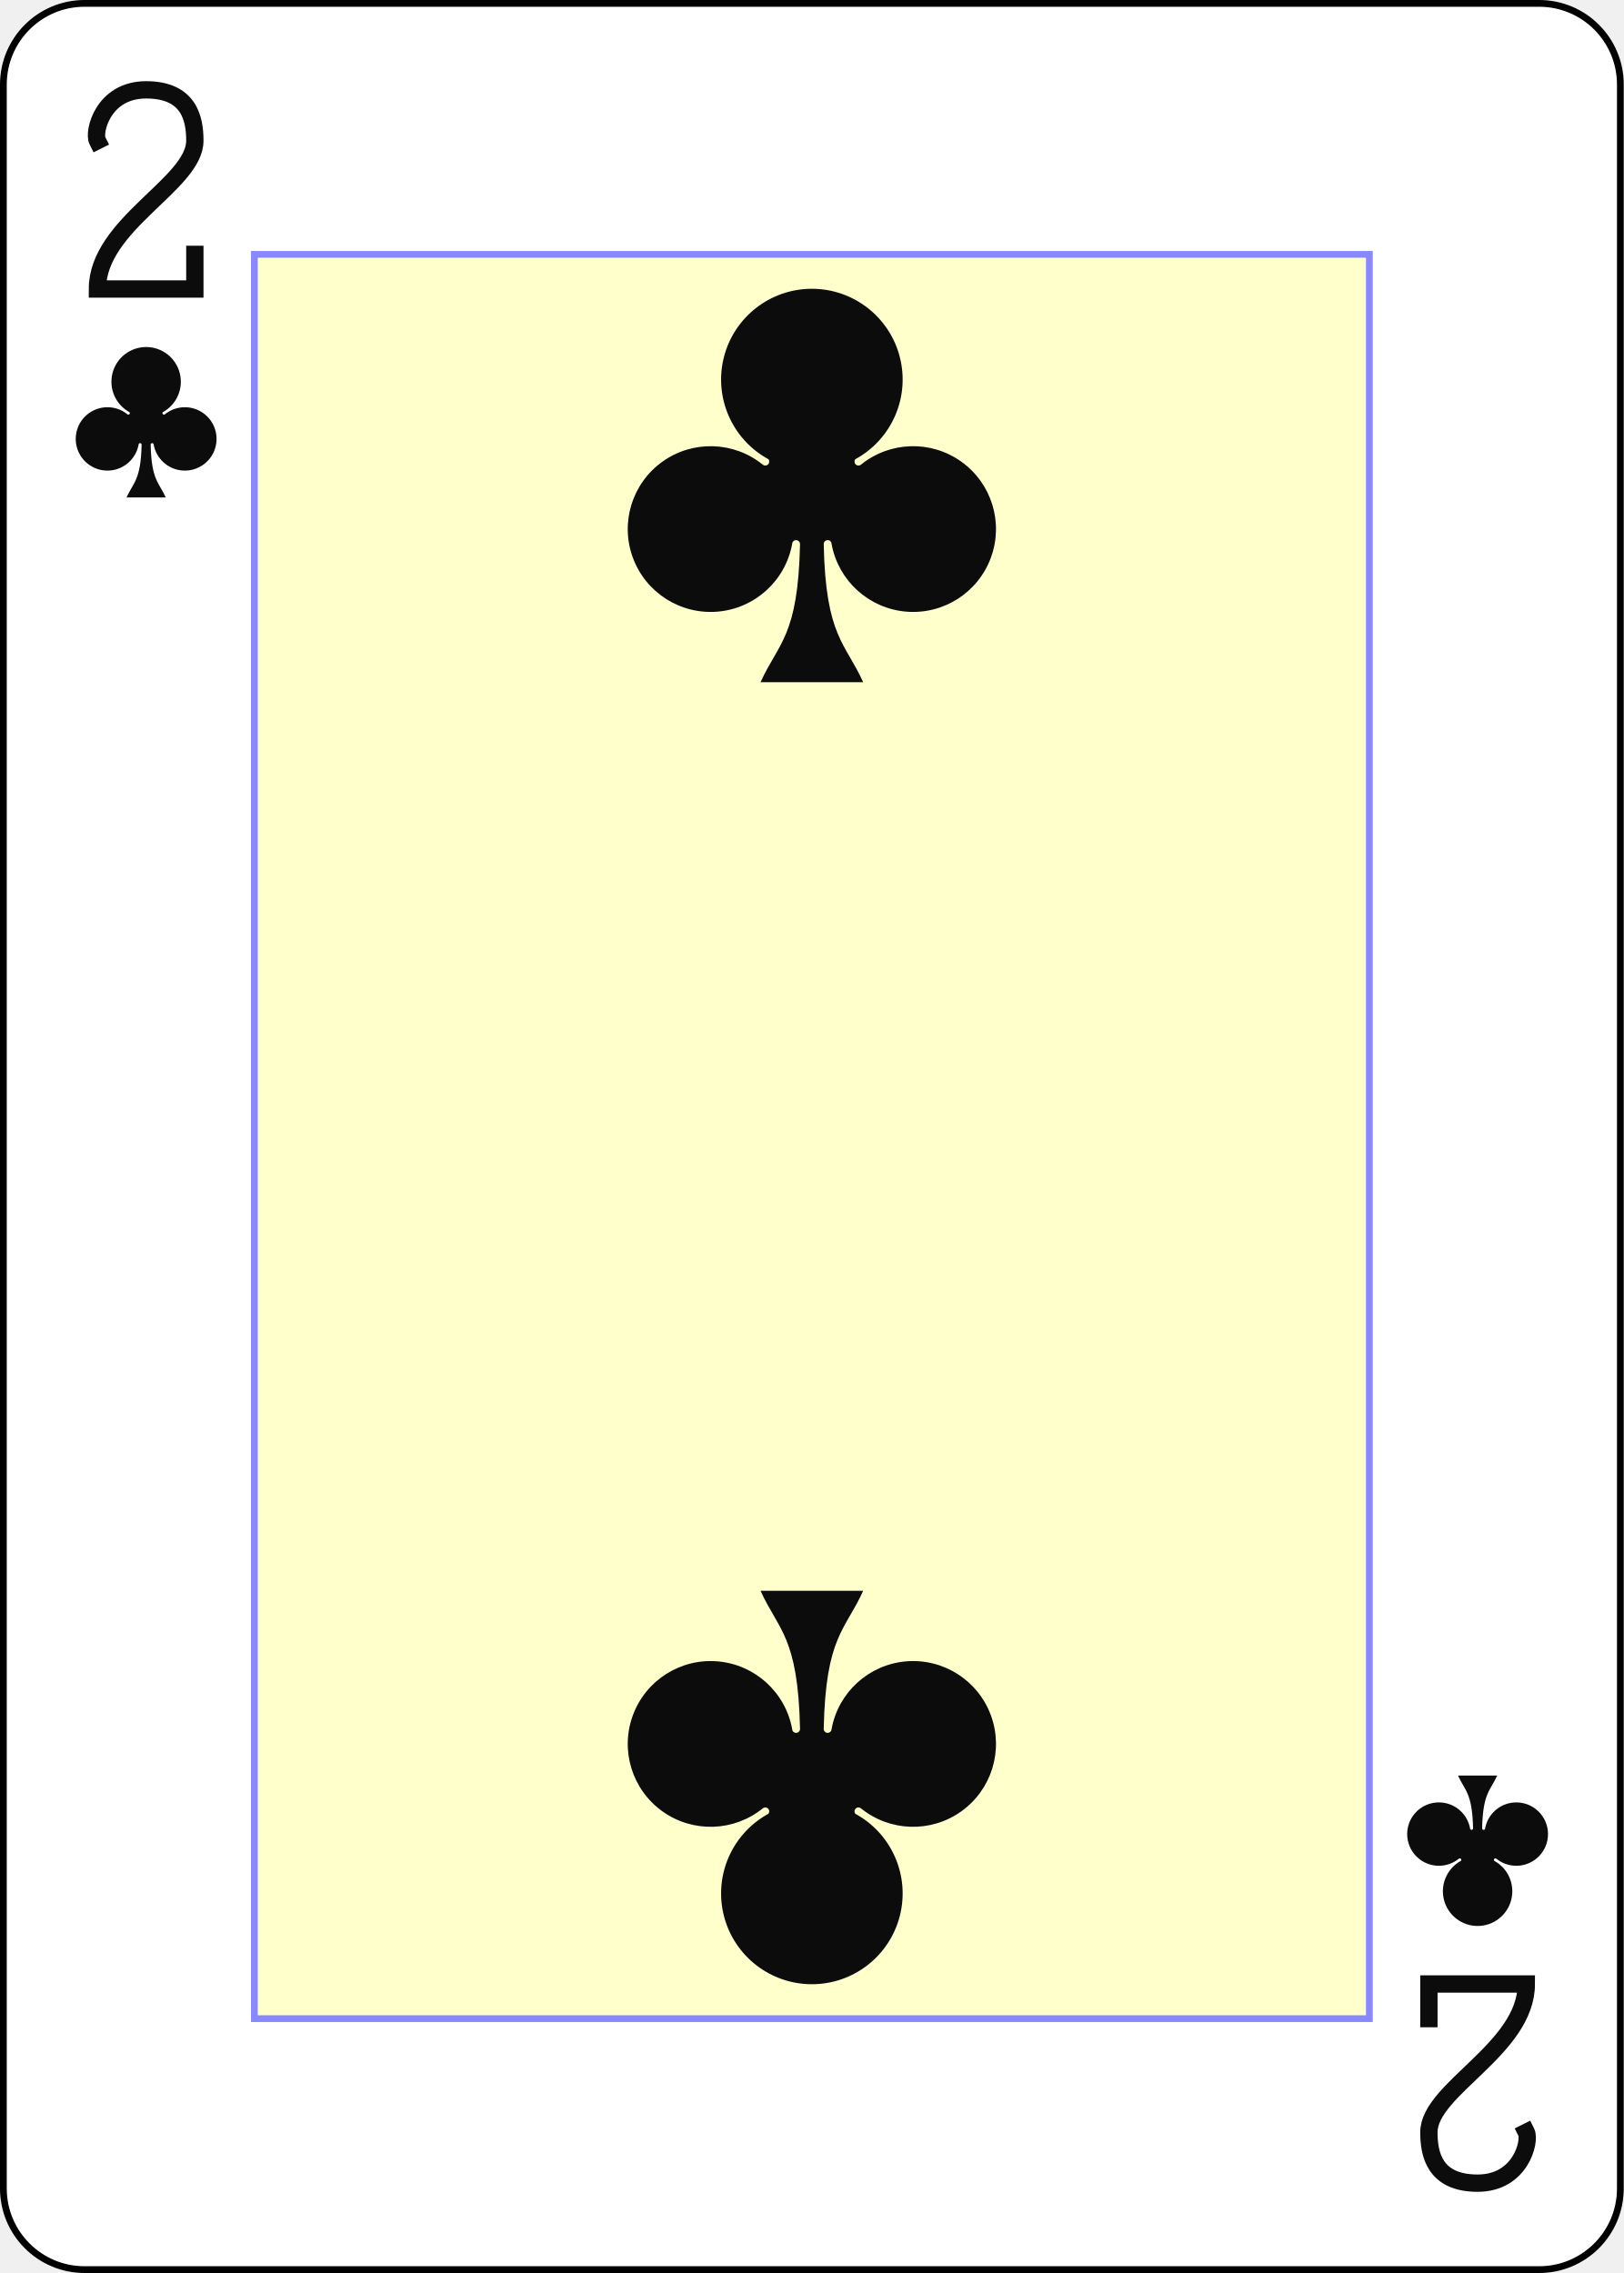
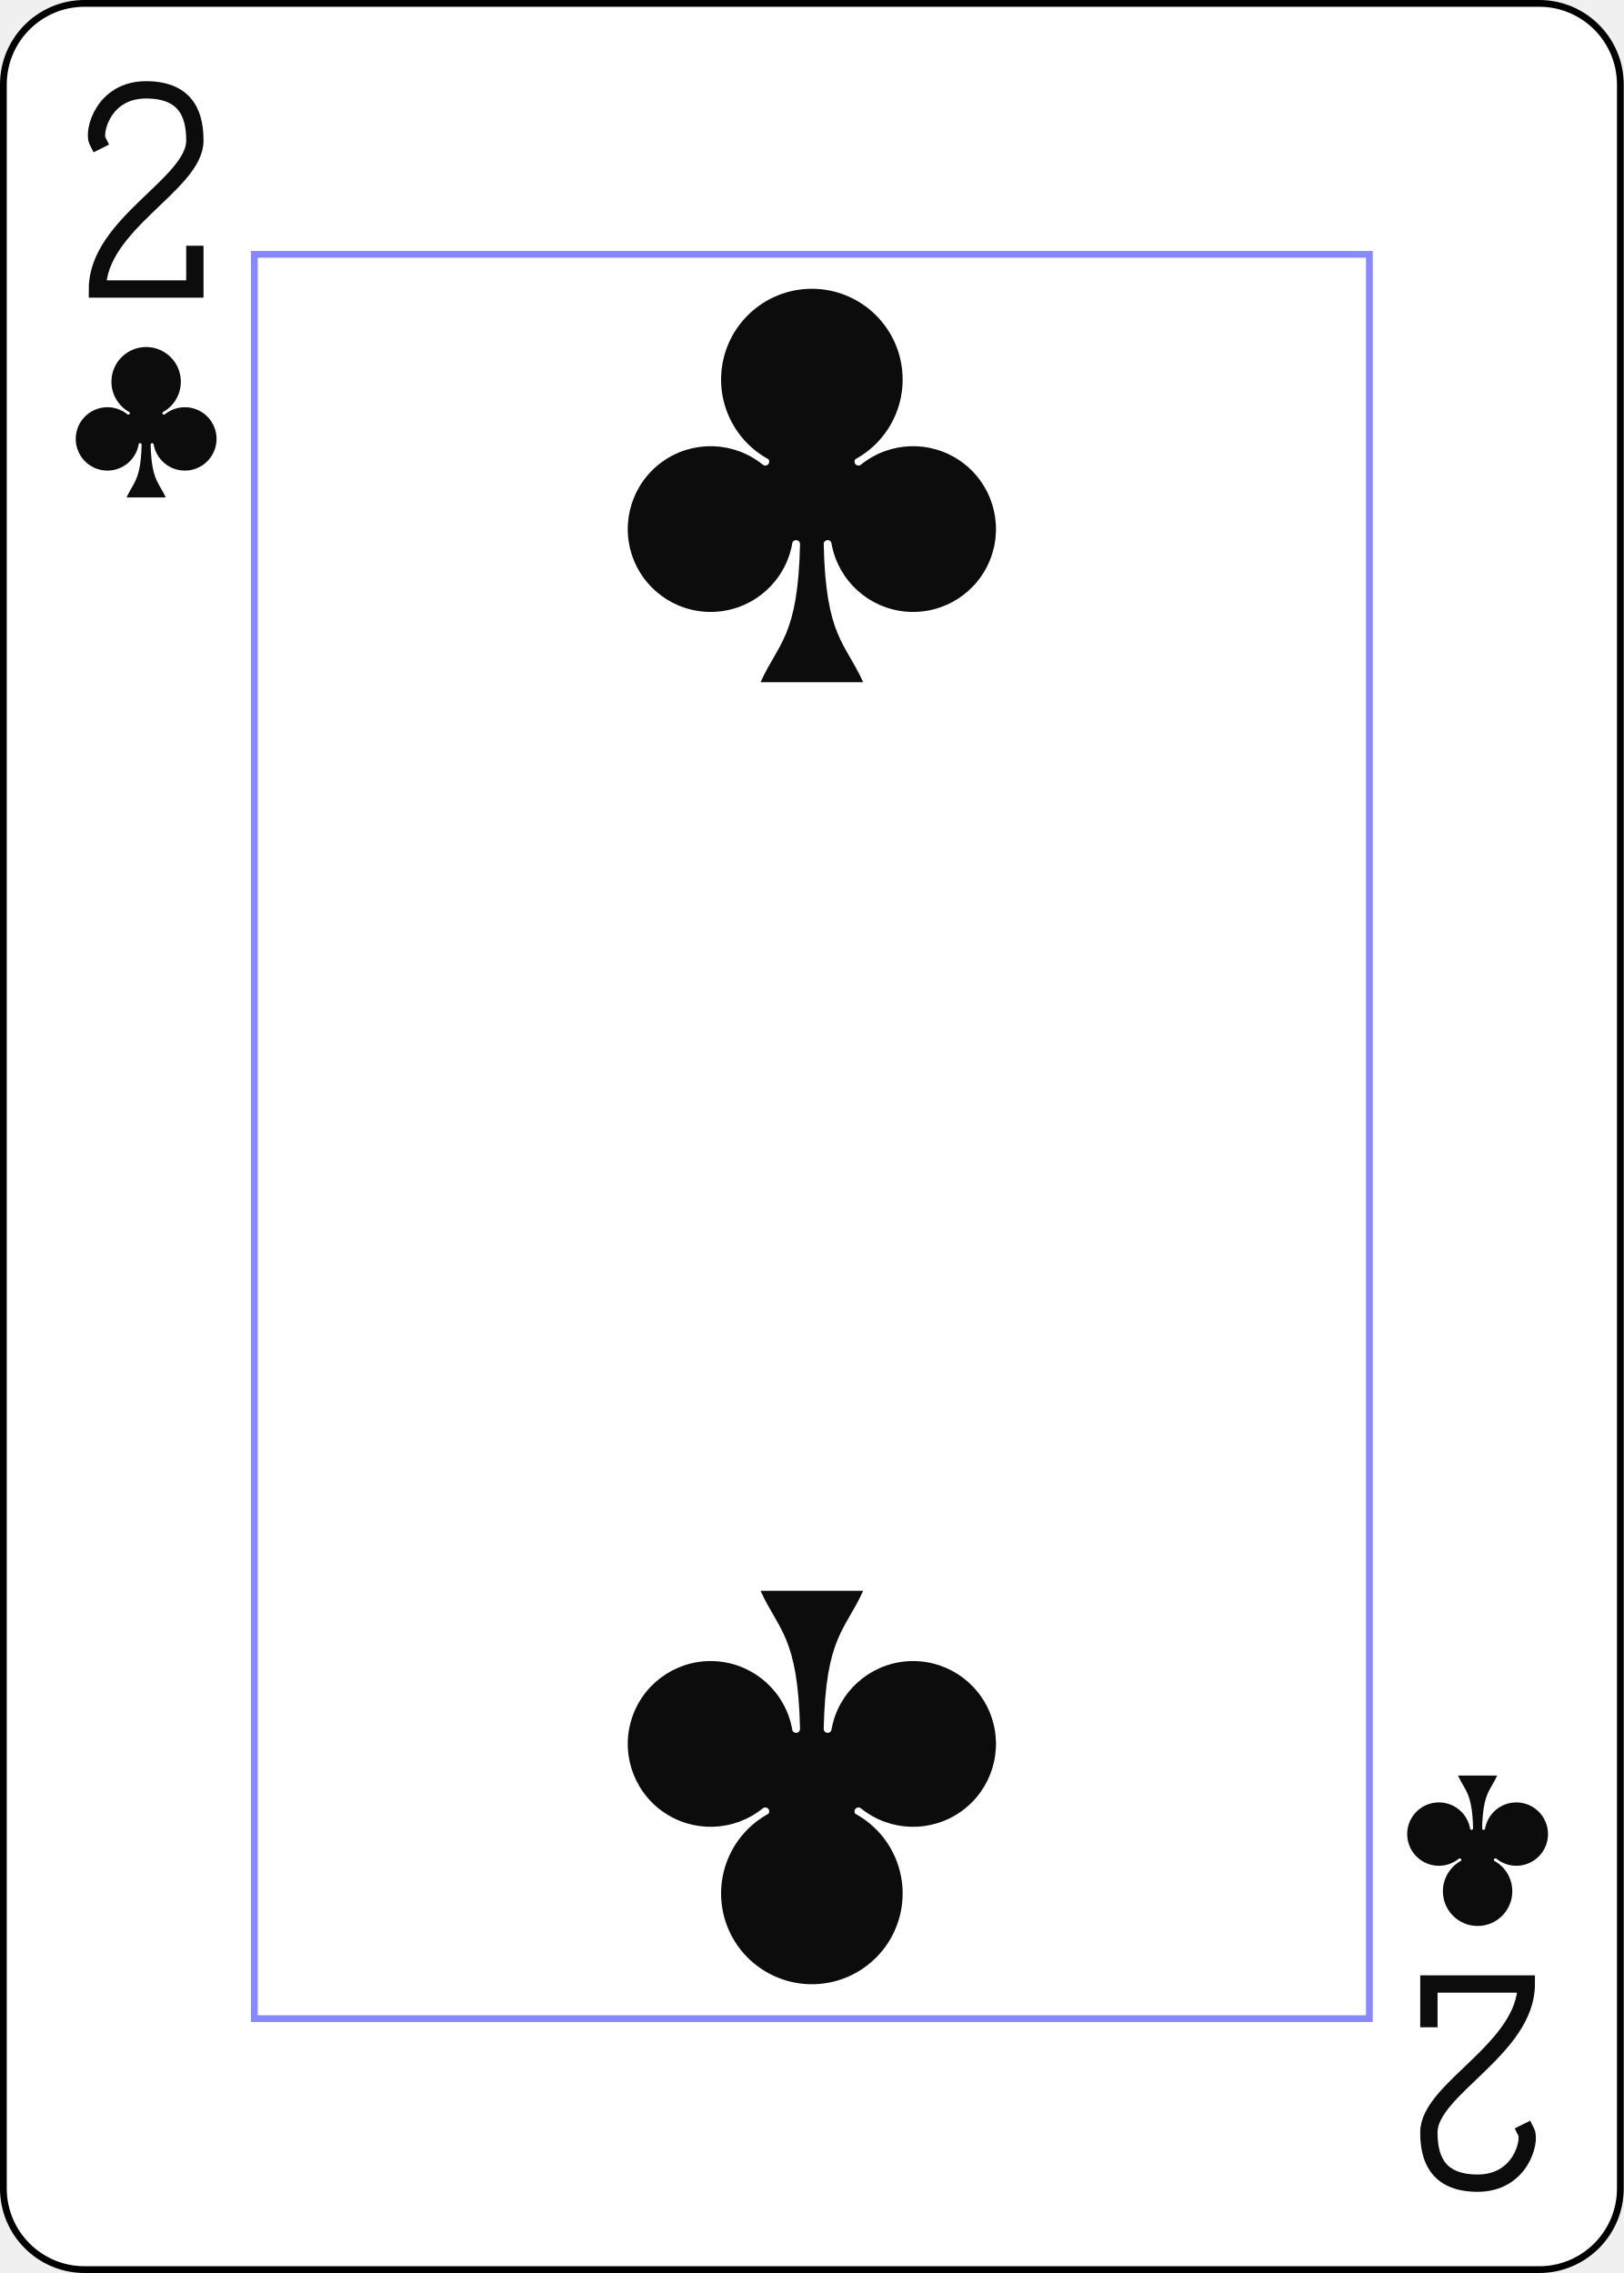
<svg xmlns="http://www.w3.org/2000/svg" xmlns:xlink="http://www.w3.org/1999/xlink" class="card" face="2C" height="3.5in" preserveAspectRatio="none" viewBox="-120 -168 240 336" width="2.5in">
  <defs>
    <symbol id="SC2" viewBox="-600 -600 1200 1200" preserveAspectRatio="xMinYMid">
      <path d="M30 150C35 385 85 400 130 500L-130 500C-85 400 -35 385 -30 150A10 10 0 0 0 -50 150A210 210 0 1 1 -124 -51A10 10 0 0 0 -110 -65A230 230 0 1 1 110 -65A10 10 0 0 0 124 -51A210 210 0 1 1 50 150A10 10 0 0 0 30 150Z" fill="#0d0c0c" />
    </symbol>
    <symbol id="VC2" viewBox="-500 -500 1000 1000" preserveAspectRatio="xMinYMid">
      <path d="M-225 -225C-245 -265 -200 -460 0 -460C 200 -460 225 -325 225 -225C225 -25 -225 160 -225 460L225 460L225 300" stroke="#0d0c0c" stroke-width="80" stroke-linecap="square" stroke-miterlimit="1.5" fill="none" />
    </symbol>
    <rect id="XC2" width="164.8" height="260.8" x="-82.4" y="-130.4" />
  </defs>
  <rect width="239" height="335" x="-119.5" y="-167.5" rx="12" ry="12" fill="white" stroke="black" />
-   <use xlink:href="#XC2" width="164.8" height="260.8" stroke="#88f" fill="#FFC" />
+   <use xlink:href="#XC2" width="164.8" height="260.8" stroke="#88f" fill="#FFF" />
  <use xlink:href="#VC2" height="32" width="32" x="-114.4" y="-156" />
  <use xlink:href="#SC2" height="26.769" width="26.769" x="-111.784" y="-119" />
  <use xlink:href="#SC2" height="70" width="70" x="-35" y="-131.321" />
  <g transform="rotate(180)">
    <use xlink:href="#VC2" height="32" width="32" x="-114.4" y="-156" />
    <use xlink:href="#SC2" height="26.769" width="26.769" x="-111.784" y="-119" />
    <use xlink:href="#SC2" height="70" width="70" x="-35" y="-131.321" />
  </g>
</svg>
